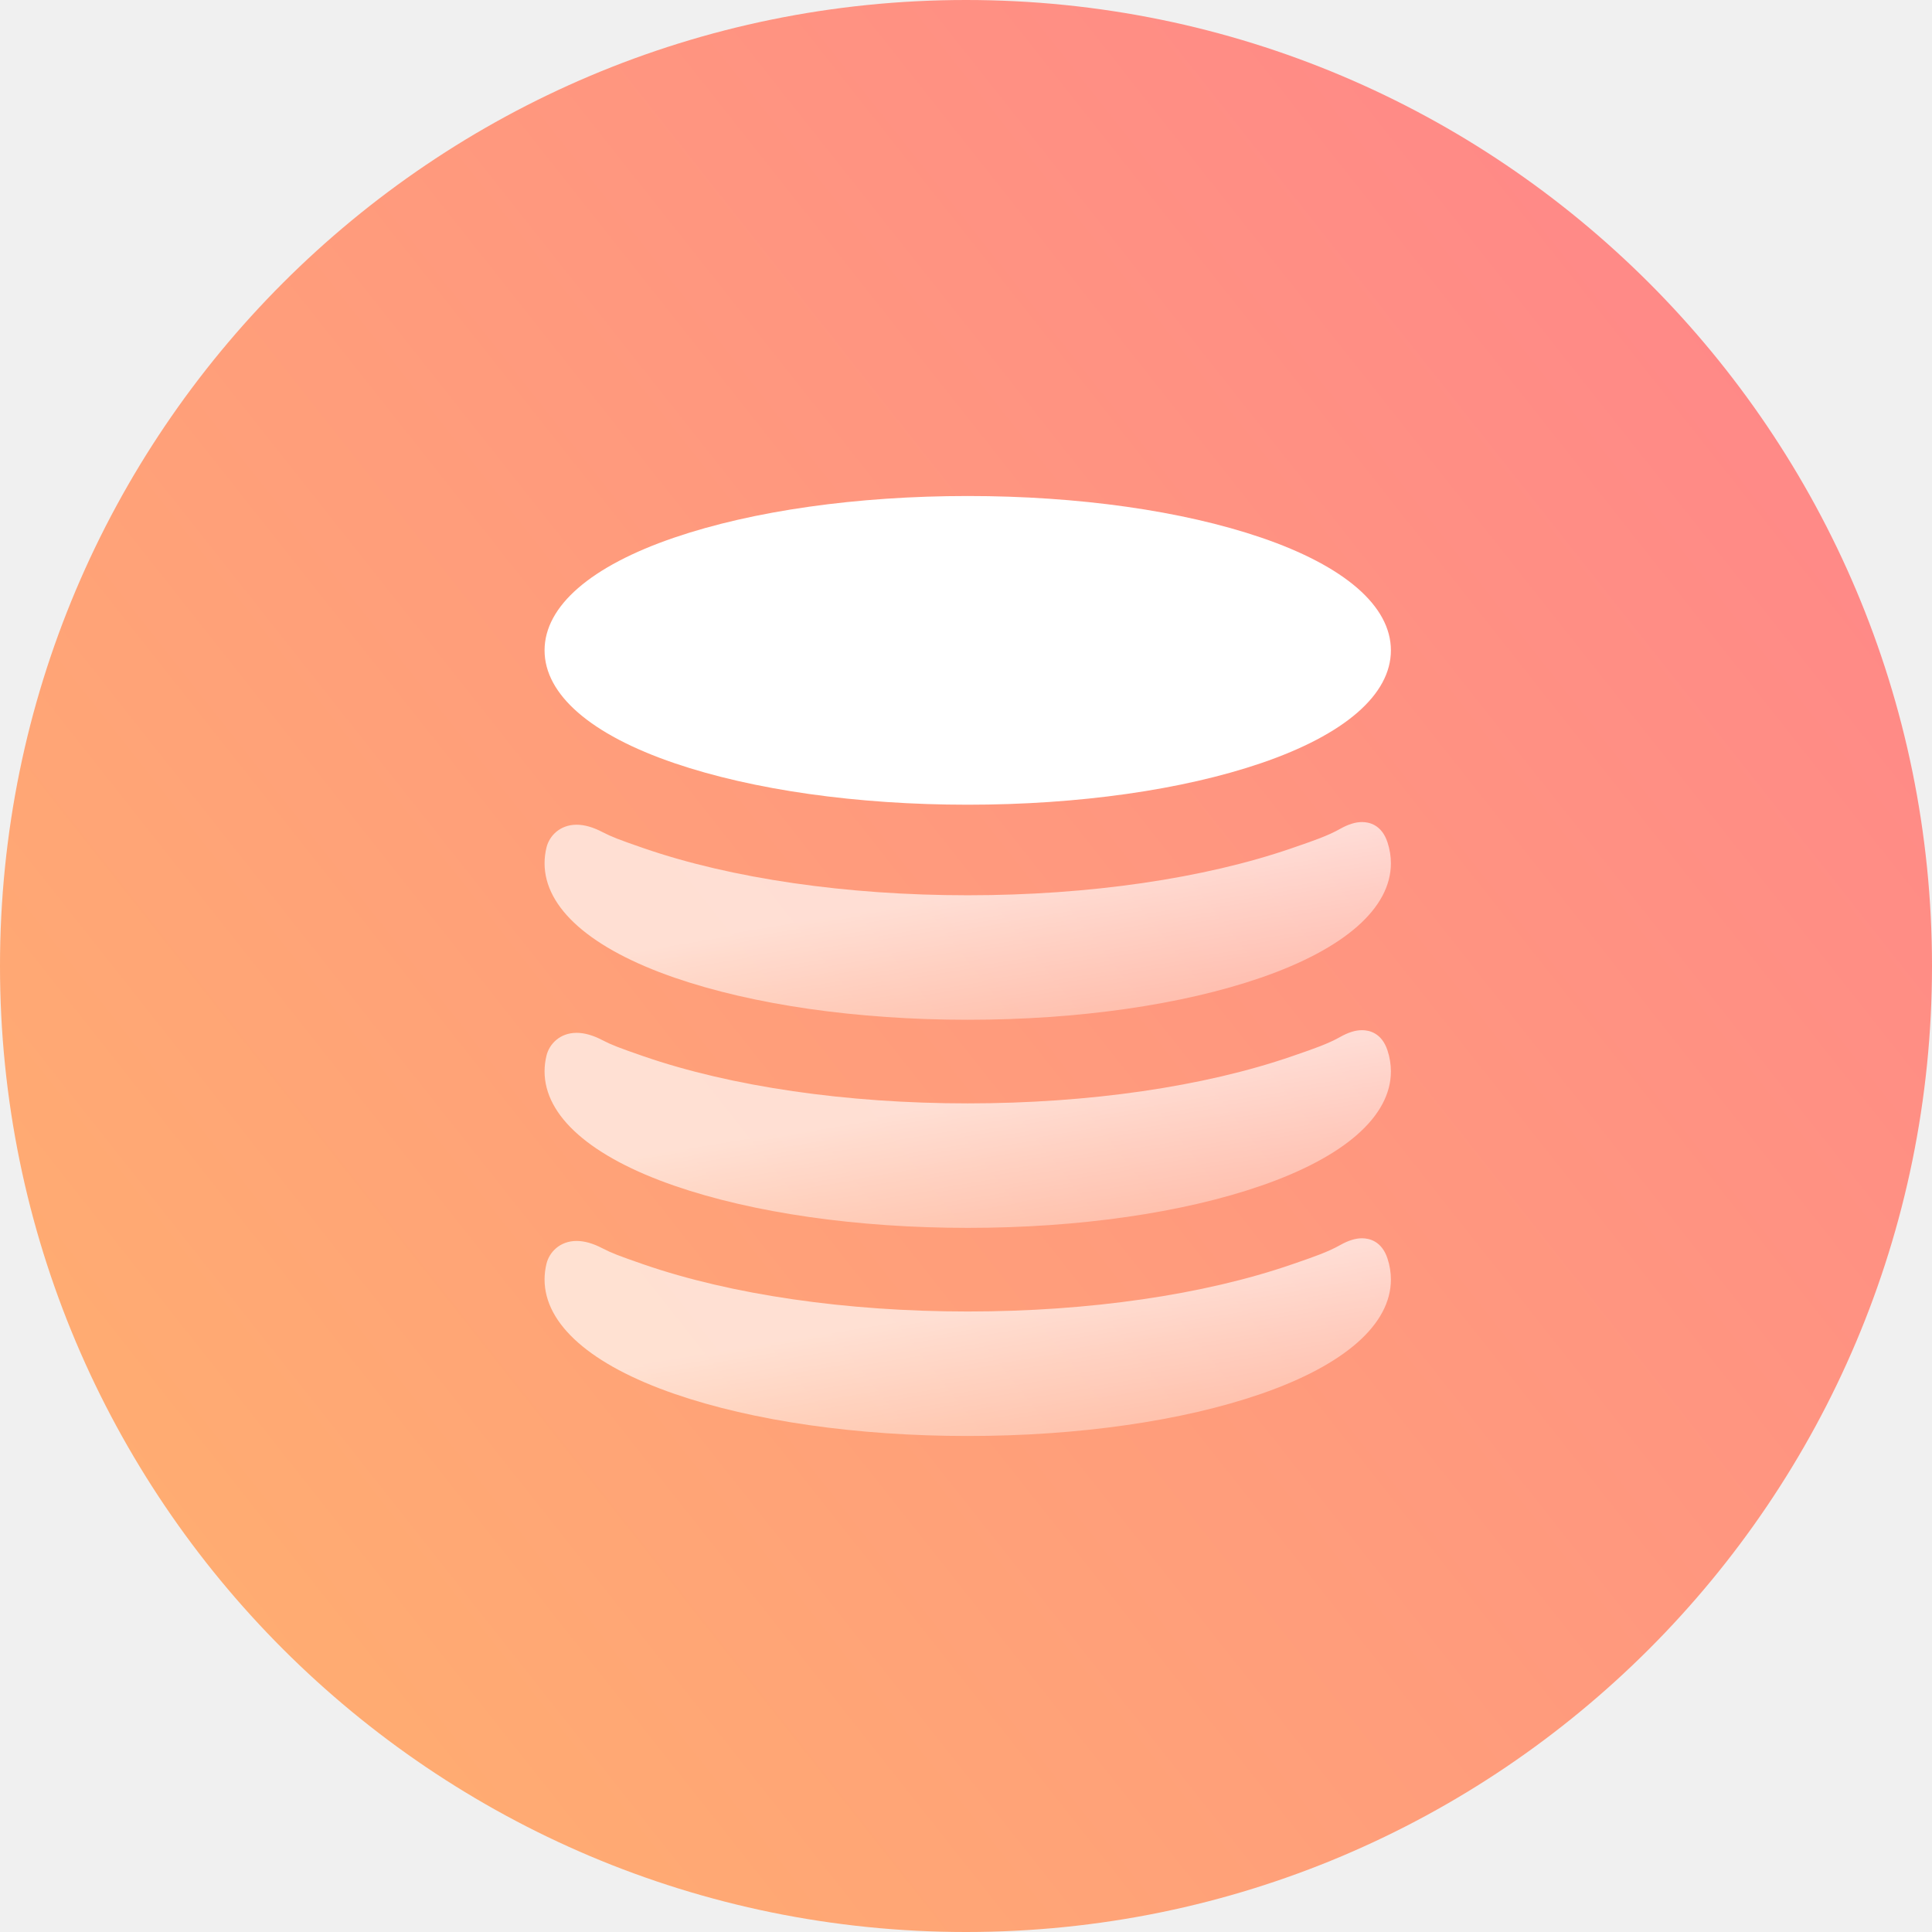
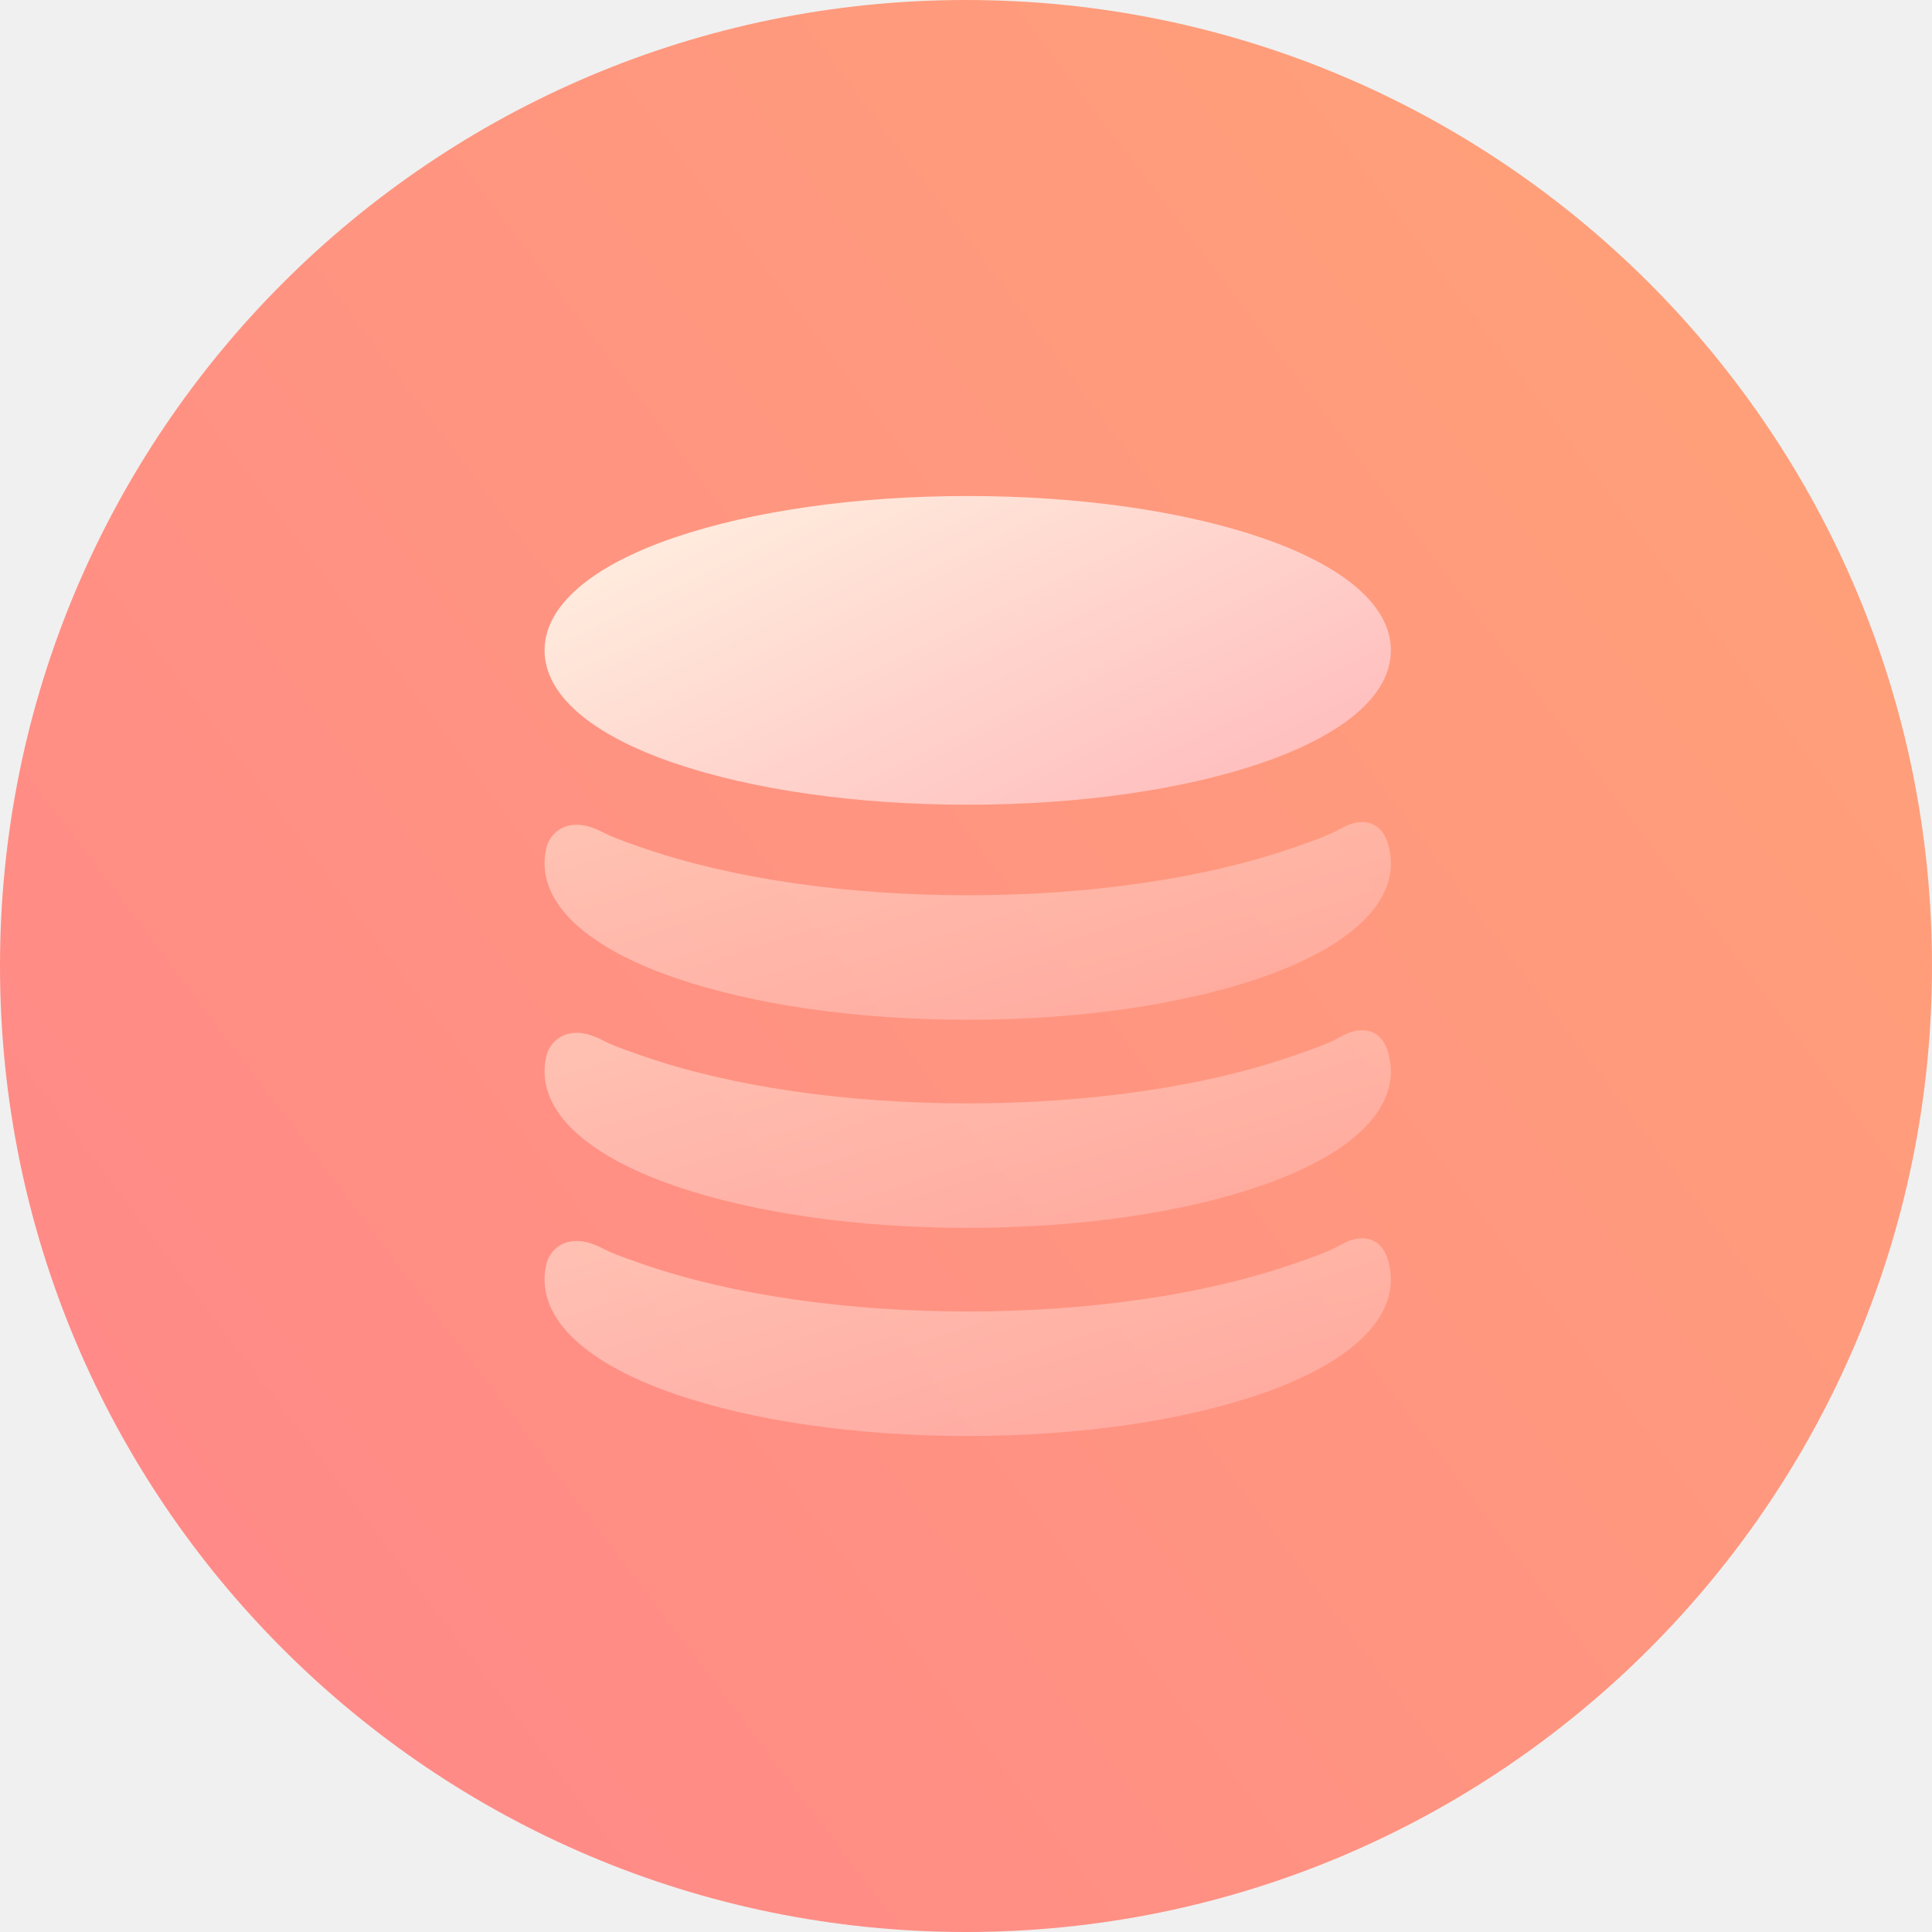
- <svg xmlns="http://www.w3.org/2000/svg" width="557" height="557" fill="none">
-   <path fill-rule="evenodd" clip-rule="evenodd" d="M278.5 557C432.311 557 557 432.311 557 278.5S432.311 0 278.5 0 0 124.689 0 278.5 124.689 557 278.5 557z" fill="url(#paint0_linear)" />
-   <path d="M194.442 220.022C217.096 227.746 247.126 232 279 232c31.874 0 61.904-4.254 84.558-11.978C387.703 211.79 401 200.24 401 187.5c0-12.741-13.297-24.291-37.442-32.523C340.904 147.254 310.874 143 279 143c-31.874 0-61.904 4.254-84.558 11.978C170.297 163.209 157 174.759 157 187.5s13.297 24.29 37.442 32.522z" fill="#fff" />
-   <path opacity=".668" fill-rule="evenodd" clip-rule="evenodd" d="M392.677 237c-1.913 0-3.986.647-6.339 1.978-3.473 1.966-7.859 3.475-12.502 5.074l-1.346.465c-25.35 8.765-58.553 13.592-93.49 13.592-34.936 0-68.139-4.827-93.489-13.592-7.17-2.479-9.162-3.259-11.811-4.62-2.693-1.412-5.199-2.128-7.452-2.128-4.879 0-7.876 3.273-8.682 6.518a19.032 19.032 0 00-.566 4.587c0 12.919 13.297 24.633 37.441 32.98C217.095 289.686 247.125 294 279 294c31.874 0 61.904-4.314 84.558-12.146 24.145-8.347 37.442-20.061 37.442-32.98 0-2.012-.327-4.031-.983-6.031-1.664-5.083-5.312-5.843-7.34-5.843z" fill="url(#paint1_linear)" />
-   <path opacity=".668" fill-rule="evenodd" clip-rule="evenodd" d="M392.679 297c-1.913 0-3.986.647-6.338 1.978-3.47 1.964-7.853 3.472-12.491 5.069l-1.359.469c-25.351 8.764-58.554 13.592-93.49 13.592-34.936 0-68.138-4.828-93.489-13.592-7.171-2.48-9.163-3.26-11.812-4.621-2.693-1.411-5.199-2.128-7.452-2.128-4.879 0-7.876 3.274-8.682 6.519a19.024 19.024 0 00-.566 4.586c0 12.92 13.297 24.632 37.441 32.982C217.095 349.686 247.125 354 279 354c31.874 0 61.904-4.314 84.558-12.146C387.703 333.505 401 321.792 401 308.872a19.26 19.26 0 00-.983-6.029c-1.662-5.083-5.31-5.843-7.338-5.843z" fill="url(#paint2_linear)" />
-   <path opacity=".668" fill-rule="evenodd" clip-rule="evenodd" d="M392.677 357c-1.913 0-3.986.646-6.338 1.977-3.476 1.967-7.865 3.477-12.513 5.078l-1.336.461c-25.35 8.765-58.553 13.593-93.49 13.593-34.936 0-68.139-4.828-93.489-13.593-7.17-2.479-9.162-3.259-11.811-4.62-2.693-1.412-5.199-2.128-7.452-2.128-4.879 0-7.876 3.274-8.682 6.519a19.024 19.024 0 00-.566 4.586c0 12.919 13.297 24.632 37.441 32.981C217.095 409.686 247.125 414 279 414c31.874 0 61.904-4.314 84.558-12.146C387.703 393.506 401 381.793 401 368.873c0-2.012-.327-4.032-.982-6.029-1.664-5.085-5.313-5.844-7.341-5.844z" fill="url(#paint3_linear)" />
+ <svg xmlns="http://www.w3.org/2000/svg" width="557" height="557" viewBox="0 0 557 557" fill="none">
+   <path fill-rule="evenodd" clip-rule="evenodd" d="M278.5 557C432.311 557 557 432.311 557 278.5C557 124.689 432.311 0 278.5 0C124.689 0 0 124.689 0 278.5C0 432.311 124.689 557 278.5 557Z" fill="url(#paint0_linear)" />
+   <path d="M194.442 220.022C217.096 227.746 247.126 232 279 232C310.874 232 340.904 227.746 363.558 220.022C387.703 211.79 401 200.24 401 187.5C401 174.759 387.703 163.209 363.558 154.977C340.904 147.254 310.874 143 279 143C247.126 143 217.096 147.254 194.442 154.978C170.297 163.209 157 174.759 157 187.5C157 200.241 170.297 211.79 194.442 220.022Z" fill="url(#paint1_linear)" />
+   <path opacity="0.5" fill-rule="evenodd" clip-rule="evenodd" d="M392.677 237C390.764 237 388.691 237.647 386.338 238.978C382.865 240.944 378.479 242.453 373.836 244.052L372.49 244.517C347.14 253.282 313.937 258.109 279 258.109C244.064 258.109 210.861 253.282 185.511 244.517C178.341 242.038 176.349 241.258 173.7 239.897C171.007 238.485 168.501 237.769 166.248 237.769C161.369 237.769 158.372 241.042 157.566 244.287C157.19 245.8 157 247.342 157 248.874C157 261.793 170.297 273.507 194.441 281.854C217.095 289.686 247.125 294 279 294C310.874 294 340.904 289.686 363.558 281.854C387.703 273.507 401 261.793 401 248.874C401 246.862 400.673 244.843 400.017 242.843C398.353 237.76 394.705 237 392.677 237Z" fill="url(#paint2_linear)" />
+   <path opacity="0.5" fill-rule="evenodd" clip-rule="evenodd" d="M392.679 297C390.766 297 388.693 297.647 386.341 298.978C382.871 300.942 378.488 302.45 373.85 304.047L372.491 304.516C347.14 313.28 313.937 318.108 279.001 318.108C244.065 318.108 210.863 313.28 185.512 304.516C178.341 302.036 176.349 301.256 173.7 299.895C171.007 298.484 168.501 297.767 166.248 297.767C161.369 297.767 158.372 301.041 157.566 304.286C157.19 305.798 157 307.341 157 308.872C157 321.792 170.297 333.504 194.441 341.854C217.095 349.686 247.125 354 279 354C310.874 354 340.904 349.686 363.558 341.854C387.703 333.505 401 321.792 401 308.872C401 306.86 400.673 304.84 400.017 302.843C398.355 297.76 394.707 297 392.679 297Z" fill="url(#paint3_linear)" />
+   <path opacity="0.5" fill-rule="evenodd" clip-rule="evenodd" d="M392.677 357C390.764 357 388.691 357.646 386.339 358.977C382.863 360.944 378.474 362.454 373.826 364.055L372.49 364.516C347.14 373.281 313.937 378.109 279 378.109C244.064 378.109 210.861 373.281 185.511 364.516C178.341 362.037 176.349 361.257 173.7 359.896C171.007 358.484 168.501 357.768 166.248 357.768C161.369 357.768 158.372 361.042 157.566 364.287C157.19 365.799 157 367.342 157 368.873C157 381.792 170.297 393.505 194.441 401.854C217.095 409.686 247.125 414 279 414C310.874 414 340.904 409.686 363.558 401.854C387.703 393.506 401 381.793 401 368.873C401 366.861 400.673 364.841 400.018 362.844C398.354 357.759 394.705 357 392.677 357Z" fill="url(#paint4_linear)" />
  <defs>
-     <linearGradient id="paint0_linear" x1="172.727" y1="782.523" x2="719.023" y2="350.945" gradientUnits="userSpaceOnUse">
+     <linearGradient id="paint0_linear" x1="861.609" y1="-250.65" x2="-22.058" y2="418.733" gradientUnits="userSpaceOnUse">
      <stop stop-color="#FFB36D" />
-       <stop offset="1" stop-color="#F88" />
+       <stop offset="1" stop-color="#FF8888" />
    </linearGradient>
-     <linearGradient id="paint1_linear" x1="599.915" y1="298.084" x2="584.998" y2="207.41" gradientUnits="userSpaceOnUse">
-       <stop stop-color="#fff" stop-opacity=".01" />
-       <stop offset="1" stop-color="#fff" />
+     <linearGradient id="paint1_linear" x1="215.288" y1="130.093" x2="285.612" y2="274.199" gradientUnits="userSpaceOnUse">
+       <stop stop-color="#FFEFE0" />
+       <stop offset="1" stop-color="#FFBBBB" />
    </linearGradient>
-     <linearGradient id="paint2_linear" x1="599.915" y1="358.084" x2="584.998" y2="267.41" gradientUnits="userSpaceOnUse">
-       <stop stop-color="#fff" stop-opacity=".01" />
-       <stop offset="1" stop-color="#fff" />
+     <linearGradient id="paint2_linear" x1="215.288" y1="228.734" x2="247.825" y2="332.836" gradientUnits="userSpaceOnUse">
+       <stop stop-color="#FFEFE0" />
+       <stop offset="1" stop-color="#FFBBBB" />
    </linearGradient>
-     <linearGradient id="paint3_linear" x1="599.915" y1="418.084" x2="584.998" y2="327.41" gradientUnits="userSpaceOnUse">
-       <stop stop-color="#fff" stop-opacity=".01" />
-       <stop offset="1" stop-color="#fff" />
+     <linearGradient id="paint3_linear" x1="215.288" y1="288.734" x2="247.825" y2="392.836" gradientUnits="userSpaceOnUse">
+       <stop stop-color="#FFEFE0" />
+       <stop offset="1" stop-color="#FFBBBB" />
+     </linearGradient>
+     <linearGradient id="paint4_linear" x1="215.288" y1="348.734" x2="247.825" y2="452.836" gradientUnits="userSpaceOnUse">
+       <stop stop-color="#FFEFE0" />
+       <stop offset="1" stop-color="#FFBBBB" />
    </linearGradient>
  </defs>
</svg>
